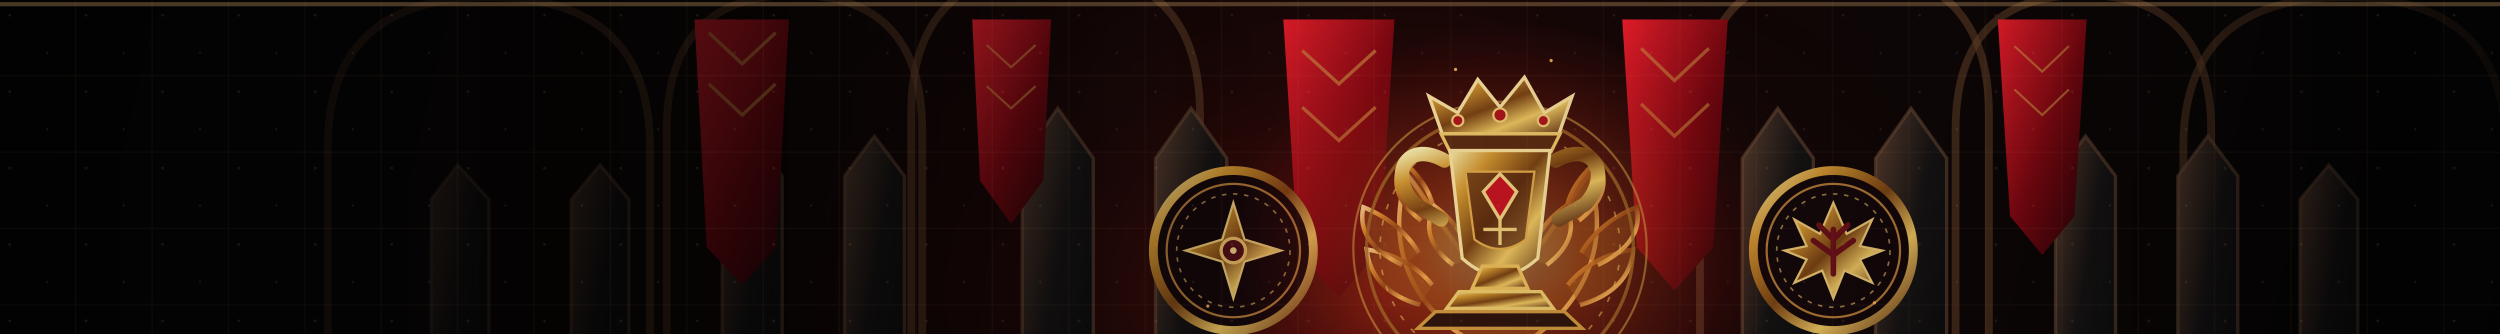
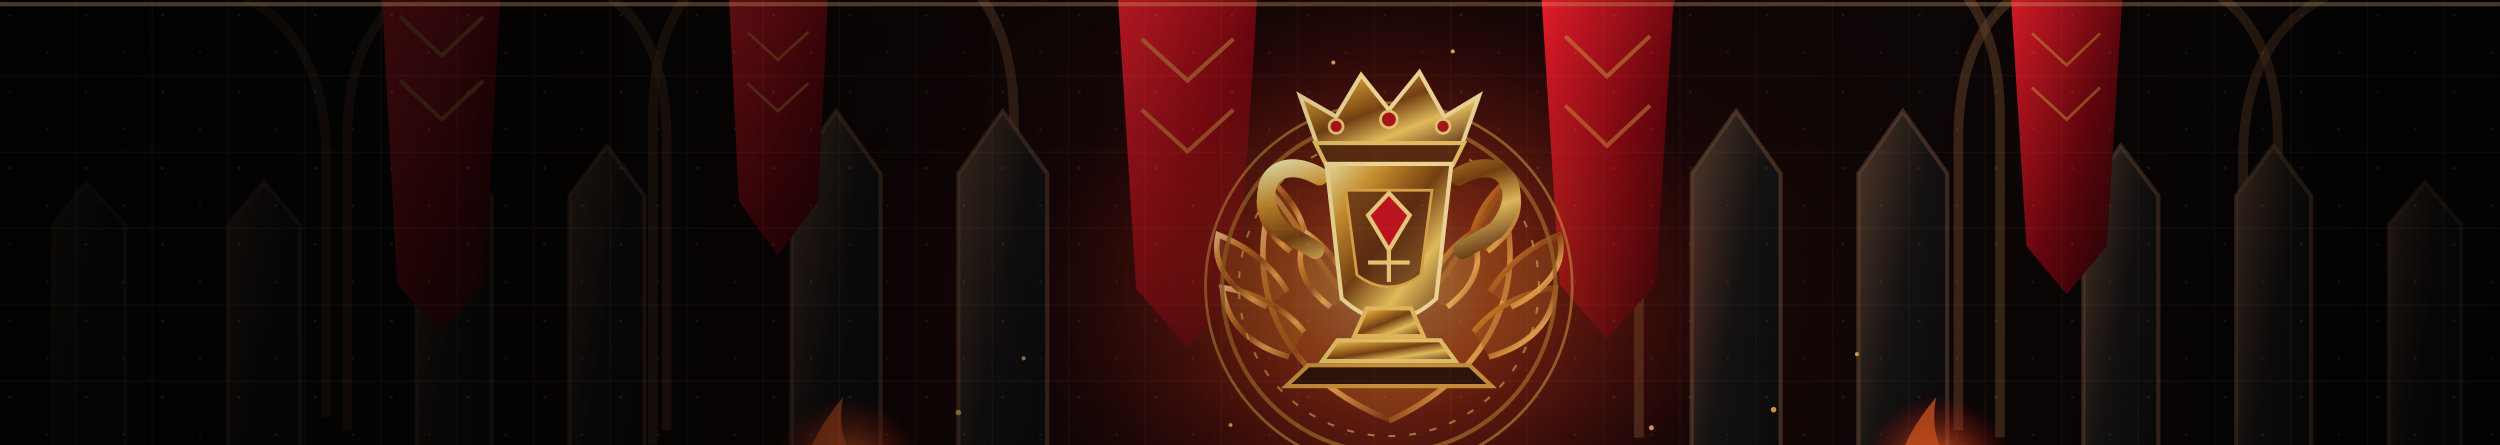
- <svg xmlns="http://www.w3.org/2000/svg" viewBox="0 0 1800 240" fill="none">
+ <svg xmlns="http://www.w3.org/2000/svg" viewBox="0 0 1800 320" fill="none">
  <defs>
    <linearGradient id="wall" x1="0" y1="0" x2="1800" y2="420" gradientUnits="userSpaceOnUse">
      <stop stop-color="#030303" />
      <stop offset=".48" stop-color="#180707" />
      <stop offset=".72" stop-color="#100707" />
      <stop offset="1" stop-color="#020203" />
    </linearGradient>
    <linearGradient id="stone" x1="0" y1="0" x2="1" y2="1">
      <stop stop-color="#5d4030" />
      <stop offset=".45" stop-color="#171414" />
      <stop offset="1" stop-color="#090909" />
    </linearGradient>
    <linearGradient id="gold" x1="0" y1="0" x2="1" y2="1">
      <stop stop-color="#fff2b0" />
      <stop offset=".22" stop-color="#d99b32" />
      <stop offset=".48" stop-color="#7e4514" />
      <stop offset=".7" stop-color="#f5cb63" />
      <stop offset="1" stop-color="#5d2d10" />
    </linearGradient>
    <linearGradient id="red" x1="0" y1="0" x2="1" y2="1">
      <stop stop-color="#fb202e" />
      <stop offset=".55" stop-color="#7c0710" />
      <stop offset="1" stop-color="#240307" />
    </linearGradient>
    <radialGradient id="glow" cx="0" cy="0" r="1" gradientTransform="matrix(0 320 -510 0 1000 210)" gradientUnits="userSpaceOnUse">
      <stop stop-color="#a51b12" stop-opacity=".56" />
      <stop offset=".55" stop-color="#3a0b08" stop-opacity=".2" />
      <stop offset="1" stop-color="#000" stop-opacity="0" />
    </radialGradient>
    <radialGradient id="fire">
      <stop stop-color="#ffe8a0" />
      <stop offset=".3" stop-color="#fa6924" />
      <stop offset="1" stop-color="#d20b17" stop-opacity="0" />
    </radialGradient>
    <linearGradient id="shade" x1="0" y1="0" x2="1800" y2="0" gradientUnits="userSpaceOnUse">
      <stop stop-color="#020202" stop-opacity=".92" />
      <stop offset=".27" stop-color="#020202" stop-opacity=".68" />
      <stop offset=".55" stop-color="#020202" stop-opacity=".08" />
      <stop offset=".82" stop-color="#020202" stop-opacity=".18" />
      <stop offset="1" stop-color="#020202" stop-opacity=".84" />
    </linearGradient>
    <pattern id="grain" width="55" height="55" patternUnits="userSpaceOnUse">
      <path d="M0 54.5H55M54.5 0V55" stroke="#d8aa7d" stroke-opacity=".045" />
      <circle cx="7" cy="11" r="1" fill="#e9bd82" fill-opacity=".1" />
      <circle cx="34" cy="38" r=".8" fill="#fff" fill-opacity=".08" />
    </pattern>
  </defs>
  <rect width="1800" height="420" fill="url(#wall)" />
  <rect width="1800" height="420" fill="url(#glow)" />
-   <g transform="translate(280 14) scale(0.8)">
-     <g stroke="#70472d" stroke-opacity=".55" stroke-width="7">
-       <path d="M-55 300V115Q-55 -20 90 -20Q235 -20 235 115V300" />
-       <path d="M250 310V100Q250 -22 365 -22Q480 -22 480 100V310" />
-       <path d="M470 320V86Q470 -45 600 -45Q730 -45 730 86V320" />
-       <path d="M1180 315V85Q1180 -45 1310 -45Q1440 -45 1440 85V315" />
-       <path d="M1410 310V100Q1410 -22 1525 -22Q1640 -22 1640 100V310" />
-       <path d="M1615 300V115Q1615 -20 1760 -20Q1905 -20 1905 115V300" />
-     </g>
-     <g fill="url(#stone)" stroke="#77523a" stroke-opacity=".55" stroke-width="3">
-       <path d="M38 420V162L62 131L90 162V420Z" />
-       <path d="M164 420V162L190 131L216 162V420Z" />
-       <path d="M300 420V141L327 105L354 141V420Z" />
-       <path d="M410 420V141L437 105L464 141V420Z" />
-       <path d="M570 420V125L602 80L634 125V420Z" />
-       <path d="M690 420V125L722 80L754 125V420Z" />
-       <path d="M1218 420V125L1250 80L1282 125V420Z" />
-       <path d="M1338 420V125L1370 80L1402 125V420Z" />
-       <path d="M1500 420V141L1527 105L1554 141V420Z" />
-       <path d="M1610 420V141L1637 105L1664 141V420Z" />
-       <path d="M1720 420V162L1746 131L1772 162V420Z" />
-     </g>
-     <g>
-       <path d="M275 0H360L349 205L318 239L286 205Z" fill="url(#red)" />
-       <path d="M288 12L318 40L348 12M288 58L318 86L348 58" stroke="#e8b64e" stroke-opacity=".58" stroke-width="3" />
-       <path d="M525 0H596L589 145L560 184L532 145Z" fill="url(#red)" />
-       <path d="M538 23L560 43L582 23M538 60L560 80L582 60" stroke="#e8b64e" stroke-opacity=".5" stroke-width="2" />
-       <path d="M805 0H905L892 208L855 250L818 208Z" fill="url(#red)" />
-       <path d="M822 28L855 58L888 28M822 79L855 109L888 79" stroke="#d79d46" stroke-opacity=".6" stroke-width="3" />
-       <path d="M1110 0H1205L1192 205L1157 244L1123 205Z" fill="url(#red)" />
-       <path d="M1127 26L1157 55L1188 26M1127 76L1157 105L1188 76" stroke="#d79d46" stroke-opacity=".55" stroke-width="3" />
-       <path d="M1448 0H1528L1517 177L1488 212L1459 177Z" fill="url(#red)" />
-       <path d="M1463 24L1488 47L1512 24M1463 63L1488 86L1512 63" stroke="#e8b64e" stroke-opacity=".5" stroke-width="2" />
-     </g>
-     <path d="M690 420L755 324H1260L1325 420Z" fill="#0a0808" stroke="#7b4a24" stroke-opacity=".6" stroke-width="3" />
-     <path d="M780 352H1234L1265 386H749Z" fill="#17100d" stroke="#ad6a2c" stroke-opacity=".58" stroke-width="3" />
-     <path d="M745 388H1268L1300 420H713Z" fill="url(#stone)" stroke="#a16a36" stroke-opacity=".5" stroke-width="3" />
-     <path d="M830 322H1180L1210 346H800Z" fill="#24140f" stroke="#c5893d" stroke-opacity=".72" stroke-width="3" />
-     <g stroke="url(#gold)" stroke-width="4" fill="#8f5b20" fill-opacity=".45">
-       <path d="M1000 302C927 273 894 214 916 139C946 177 960 214 1000 239" />
-       <path d="M1000 303C1066 273 1104 214 1080 139C1051 178 1037 214 1000 239" />
-       <path d="M928 257Q884 244 880 207Q918 213 939 239" />
-       <path d="M912 221Q870 201 877 169Q910 182 927 210" />
-       <path d="M929 181Q896 156 912 127Q938 149 941 175" />
-       <path d="M958 221Q926 197 941 168Q970 189 971 216" />
-       <path d="M1072 257Q1117 244 1120 207Q1082 213 1061 239" />
-       <path d="M1088 221Q1130 201 1123 169Q1090 182 1073 210" />
-       <path d="M1071 181Q1104 156 1088 127Q1062 149 1059 175" />
-       <path d="M1042 221Q1074 197 1059 168Q1030 189 1029 216" />
-     </g>
-     <g transform="translate(760 208)">
-       <circle r="72" fill="#15080a" stroke="url(#gold)" stroke-width="8" />
-       <circle r="60" stroke="#b67c39" stroke-width="2" />
-       <circle r="51" stroke="#f1c06a" stroke-opacity=".65" stroke-dasharray="4 6" stroke-width="1.5" />
-       <path d="M0-43 10-10 43 0 10 10 0 43-10 10-43 0-10-10Z" fill="url(#gold)" stroke="#f4ce78" stroke-width="2" />
-       <circle r="11" fill="#541016" stroke="#f2c46a" stroke-width="3" />
-       <circle r="3" fill="#f7d78a" />
-     </g>
-     <g transform="translate(1300 208)">
-       <circle r="72" fill="#15080a" stroke="url(#gold)" stroke-width="8" />
-       <circle r="60" stroke="#b67c39" stroke-width="2" />
-       <circle r="51" stroke="#f1c06a" stroke-opacity=".65" stroke-dasharray="4 6" stroke-width="1.5" />
-       <path d="M0-43 12-15 35-28 24-4 44 0 24 8 35 29 10 18 0 43-10 18-35 29-24 8-44 0-24-4-35-28-12-15Z" fill="url(#gold)" stroke="#f4ce78" stroke-width="2" />
-       <path d="M0-19V21M-18-9 0 4 18-9M-13-23 0-10 13-23" stroke="#6e1118" stroke-width="5" stroke-linecap="round" stroke-linejoin="round" />
-     </g>
-     <ellipse cx="1000" cy="206" rx="245" ry="205" fill="url(#fire)" opacity=".34" />
-     <circle cx="1000" cy="206" r="132" stroke="#e0a747" stroke-opacity=".55" stroke-width="2" />
-     <circle cx="1000" cy="206" r="120" stroke="#a96b27" stroke-opacity=".8" stroke-width="3" />
-     <circle cx="1000" cy="206" r="108" stroke="#f2c15b" stroke-opacity=".6" stroke-width="1.5" stroke-dasharray="5 10" />
-     <path d="M948 103L936 69L962 84L980 54L1000 79L1022 52L1040 84L1065 69L1053 103Z" fill="url(#gold)" stroke="#ffe4a1" stroke-width="3" />
-     <path d="M947 103H1054L1046 119H955Z" fill="#5e2e12" stroke="#f4cb69" stroke-width="3" />
-     <g fill="#b5161d" stroke="#f6d078" stroke-width="2">
-       <circle cx="962" cy="91" r="5" />
-       <circle cx="1000" cy="86" r="6" />
-       <circle cx="1039" cy="91" r="5" />
-     </g>
-     <path d="M950 127C916 108 899 139 923 166L947 180M1050 127C1084 108 1101 139 1077 166L1053 180" stroke="url(#gold)" stroke-width="13" stroke-linecap="round" />
-     <path d="M955 118H1045L1034 215Q1000 246 966 215Z" fill="url(#gold)" stroke="#ffe6a0" stroke-width="3" />
-     <path d="M969 137H1031L1023 198Q1000 215 977 198Z" fill="#5b2710" fill-opacity=".72" stroke="#e8ae4c" stroke-width="2" />
-     <path d="M985 155L1000 139L1015 155L1000 180Z" fill="#cc1622" stroke="#f8d785" stroke-width="3" />
-     <path d="M1000 180V203M985 189H1015" stroke="#f5d37b" stroke-width="3" />
-     <path d="M984 222H1016L1025 242H975Z" fill="url(#gold)" stroke="#f4c35e" stroke-width="3" />
-     <path d="M963 245H1037L1048 260H952Z" fill="url(#gold)" stroke="#f4cf70" stroke-width="3" />
-     <path d="M942 263H1058L1074 278H926Z" fill="#31160d" stroke="#d69b40" stroke-width="3" />
-     <g>
-       <ellipse cx="610" cy="340" rx="54" ry="55" fill="url(#fire)" opacity=".75" />
-       <path d="M590 376Q560 343 607 286Q600 326 629 339Q652 363 628 390Z" fill="#e75d1f" opacity=".8" />
-       <ellipse cx="1395" cy="340" rx="54" ry="55" fill="url(#fire)" opacity=".7" />
-       <path d="M1377 376Q1347 343 1394 286Q1387 326 1416 339Q1439 363 1415 390Z" fill="#e75d1f" opacity=".8" />
-     </g>
-     <g fill="#ffbd61" opacity=".9">
-       <circle cx="690" cy="297" r="2" />
-       <circle cx="737" cy="258" r="1.5" />
-       <circle cx="782" cy="332" r="2" />
-       <circle cx="1277" cy="295" r="2" />
-       <circle cx="1337" cy="255" r="1.5" />
-       <circle cx="1189" cy="308" r="1.8" />
-       <circle cx="960" cy="45" r="1.5" />
-       <circle cx="1046" cy="37" r="1.5" />
-       <circle cx="886" cy="306" r="1.4" />
-     </g>
+   <g stroke="#70472d" stroke-opacity=".55" stroke-width="7">
+     <path d="M-55 300V115Q-55 -20 90 -20Q235 -20 235 115V300" />
+     <path d="M250 310V100Q250 -22 365 -22Q480 -22 480 100V310" />
+     <path d="M470 320V86Q470 -45 600 -45Q730 -45 730 86V320" />
+     <path d="M1180 315V85Q1180 -45 1310 -45Q1440 -45 1440 85V315" />
+     <path d="M1410 310V100Q1410 -22 1525 -22Q1640 -22 1640 100V310" />
+     <path d="M1615 300V115Q1615 -20 1760 -20Q1905 -20 1905 115V300" />
+   </g>
+   <g fill="url(#stone)" stroke="#77523a" stroke-opacity=".55" stroke-width="3">
+     <path d="M38 420V162L62 131L90 162V420Z" />
+     <path d="M164 420V162L190 131L216 162V420Z" />
+     <path d="M300 420V141L327 105L354 141V420Z" />
+     <path d="M410 420V141L437 105L464 141V420Z" />
+     <path d="M570 420V125L602 80L634 125V420Z" />
+     <path d="M690 420V125L722 80L754 125V420Z" />
+     <path d="M1218 420V125L1250 80L1282 125V420Z" />
+     <path d="M1338 420V125L1370 80L1402 125V420Z" />
+     <path d="M1500 420V141L1527 105L1554 141V420Z" />
+     <path d="M1610 420V141L1637 105L1664 141V420Z" />
+     <path d="M1720 420V162L1746 131L1772 162V420Z" />
+   </g>
+   <g>
+     <path d="M275 0H360L349 205L318 239L286 205Z" fill="url(#red)" />
+     <path d="M288 12L318 40L348 12M288 58L318 86L348 58" stroke="#e8b64e" stroke-opacity=".58" stroke-width="3" />
+     <path d="M525 0H596L589 145L560 184L532 145Z" fill="url(#red)" />
+     <path d="M538 23L560 43L582 23M538 60L560 80L582 60" stroke="#e8b64e" stroke-opacity=".5" stroke-width="2" />
+     <path d="M805 0H905L892 208L855 250L818 208Z" fill="url(#red)" />
+     <path d="M822 28L855 58L888 28M822 79L855 109L888 79" stroke="#d79d46" stroke-opacity=".6" stroke-width="3" />
+     <path d="M1110 0H1205L1192 205L1157 244L1123 205Z" fill="url(#red)" />
+     <path d="M1127 26L1157 55L1188 26M1127 76L1157 105L1188 76" stroke="#d79d46" stroke-opacity=".55" stroke-width="3" />
+     <path d="M1448 0H1528L1517 177L1488 212L1459 177Z" fill="url(#red)" />
+     <path d="M1463 24L1488 47L1512 24M1463 63L1488 86L1512 63" stroke="#e8b64e" stroke-opacity=".5" stroke-width="2" />
+   </g>
+   <path d="M690 420L755 324H1260L1325 420Z" fill="#0a0808" stroke="#7b4a24" stroke-opacity=".6" stroke-width="3" />
+   <path d="M780 352H1234L1265 386H749Z" fill="#17100d" stroke="#ad6a2c" stroke-opacity=".58" stroke-width="3" />
+   <path d="M745 388H1268L1300 420H713Z" fill="url(#stone)" stroke="#a16a36" stroke-opacity=".5" stroke-width="3" />
+   <path d="M830 322H1180L1210 346H800Z" fill="#24140f" stroke="#c5893d" stroke-opacity=".72" stroke-width="3" />
+   <g stroke="url(#gold)" stroke-width="4" fill="#8f5b20" fill-opacity=".45">
+     <path d="M1000 302C927 273 894 214 916 139C946 177 960 214 1000 239" />
+     <path d="M1000 303C1066 273 1104 214 1080 139C1051 178 1037 214 1000 239" />
+     <path d="M928 257Q884 244 880 207Q918 213 939 239" />
+     <path d="M912 221Q870 201 877 169Q910 182 927 210" />
+     <path d="M929 181Q896 156 912 127Q938 149 941 175" />
+     <path d="M958 221Q926 197 941 168Q970 189 971 216" />
+     <path d="M1072 257Q1117 244 1120 207Q1082 213 1061 239" />
+     <path d="M1088 221Q1130 201 1123 169Q1090 182 1073 210" />
+     <path d="M1071 181Q1104 156 1088 127Q1062 149 1059 175" />
+     <path d="M1042 221Q1074 197 1059 168Q1030 189 1029 216" />
+   </g>
+   <ellipse cx="1000" cy="206" rx="245" ry="205" fill="url(#fire)" opacity=".34" />
+   <circle cx="1000" cy="206" r="132" stroke="#e0a747" stroke-opacity=".55" stroke-width="2" />
+   <circle cx="1000" cy="206" r="120" stroke="#a96b27" stroke-opacity=".8" stroke-width="3" />
+   <circle cx="1000" cy="206" r="108" stroke="#f2c15b" stroke-opacity=".6" stroke-width="1.5" stroke-dasharray="5 10" />
+   <path d="M948 103L936 69L962 84L980 54L1000 79L1022 52L1040 84L1065 69L1053 103Z" fill="url(#gold)" stroke="#ffe4a1" stroke-width="3" />
+   <path d="M947 103H1054L1046 119H955Z" fill="#5e2e12" stroke="#f4cb69" stroke-width="3" />
+   <g fill="#b5161d" stroke="#f6d078" stroke-width="2">
+     <circle cx="962" cy="91" r="5" />
+     <circle cx="1000" cy="86" r="6" />
+     <circle cx="1039" cy="91" r="5" />
+   </g>
+   <path d="M950 127C916 108 899 139 923 166L947 180M1050 127C1084 108 1101 139 1077 166L1053 180" stroke="url(#gold)" stroke-width="13" stroke-linecap="round" />
+   <path d="M955 118H1045L1034 215Q1000 246 966 215Z" fill="url(#gold)" stroke="#ffe6a0" stroke-width="3" />
+   <path d="M969 137H1031L1023 198Q1000 215 977 198Z" fill="#5b2710" fill-opacity=".72" stroke="#e8ae4c" stroke-width="2" />
+   <path d="M985 155L1000 139L1015 155L1000 180Z" fill="#cc1622" stroke="#f8d785" stroke-width="3" />
+   <path d="M1000 180V203M985 189H1015" stroke="#f5d37b" stroke-width="3" />
+   <path d="M984 222H1016L1025 242H975Z" fill="url(#gold)" stroke="#f4c35e" stroke-width="3" />
+   <path d="M963 245H1037L1048 260H952Z" fill="url(#gold)" stroke="#f4cf70" stroke-width="3" />
+   <path d="M942 263H1058L1074 278H926Z" fill="#31160d" stroke="#d69b40" stroke-width="3" />
+   <g>
+     <ellipse cx="610" cy="340" rx="54" ry="55" fill="url(#fire)" opacity=".75" />
+     <path d="M590 376Q560 343 607 286Q600 326 629 339Q652 363 628 390Z" fill="#e75d1f" opacity=".8" />
+     <ellipse cx="1395" cy="340" rx="54" ry="55" fill="url(#fire)" opacity=".7" />
+     <path d="M1377 376Q1347 343 1394 286Q1387 326 1416 339Q1439 363 1415 390Z" fill="#e75d1f" opacity=".8" />
+   </g>
+   <g fill="#ffbd61" opacity=".9">
+     <circle cx="690" cy="297" r="2" />
+     <circle cx="737" cy="258" r="1.5" />
+     <circle cx="782" cy="332" r="2" />
+     <circle cx="1277" cy="295" r="2" />
+     <circle cx="1337" cy="255" r="1.5" />
+     <circle cx="1189" cy="308" r="1.8" />
+     <circle cx="960" cy="45" r="1.5" />
+     <circle cx="1046" cy="37" r="1.5" />
+     <circle cx="886" cy="306" r="1.4" />
  </g>
  <rect width="1800" height="420" fill="url(#shade)" />
  <rect width="1800" height="420" fill="url(#grain)" />
  <path d="M0 3H1800" stroke="#c89b66" stroke-opacity=".35" stroke-width="3" />
</svg>
